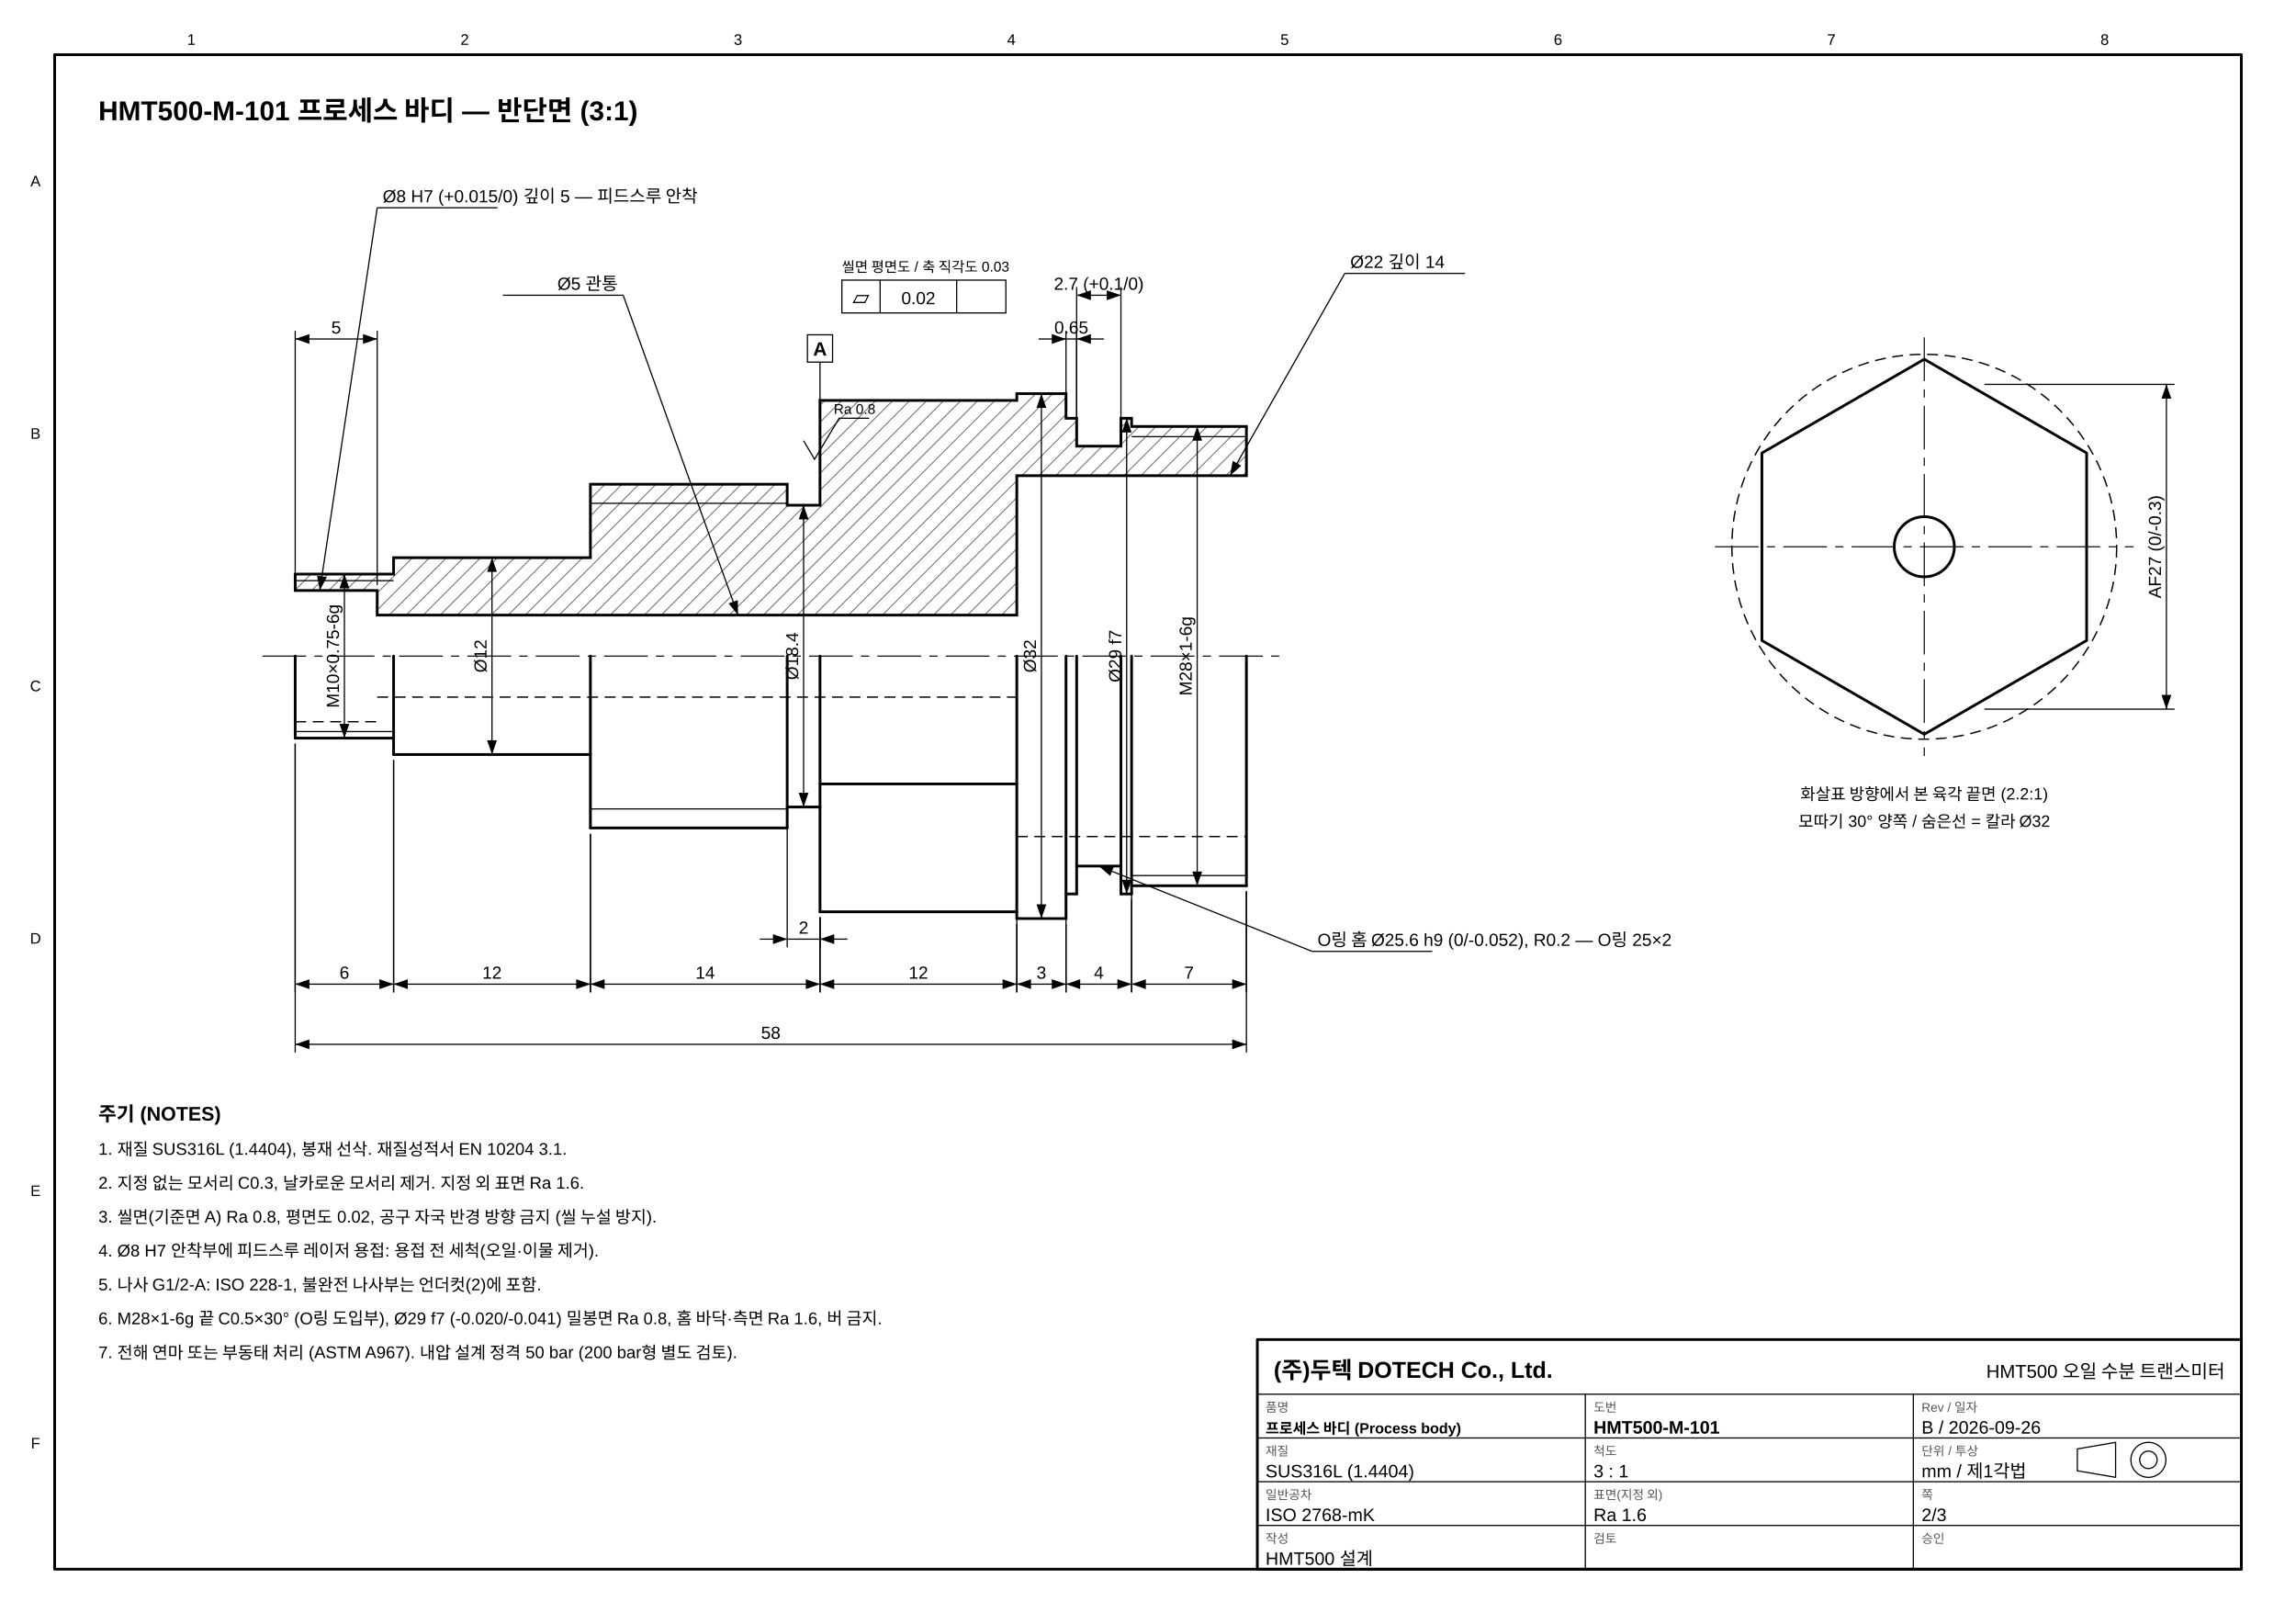
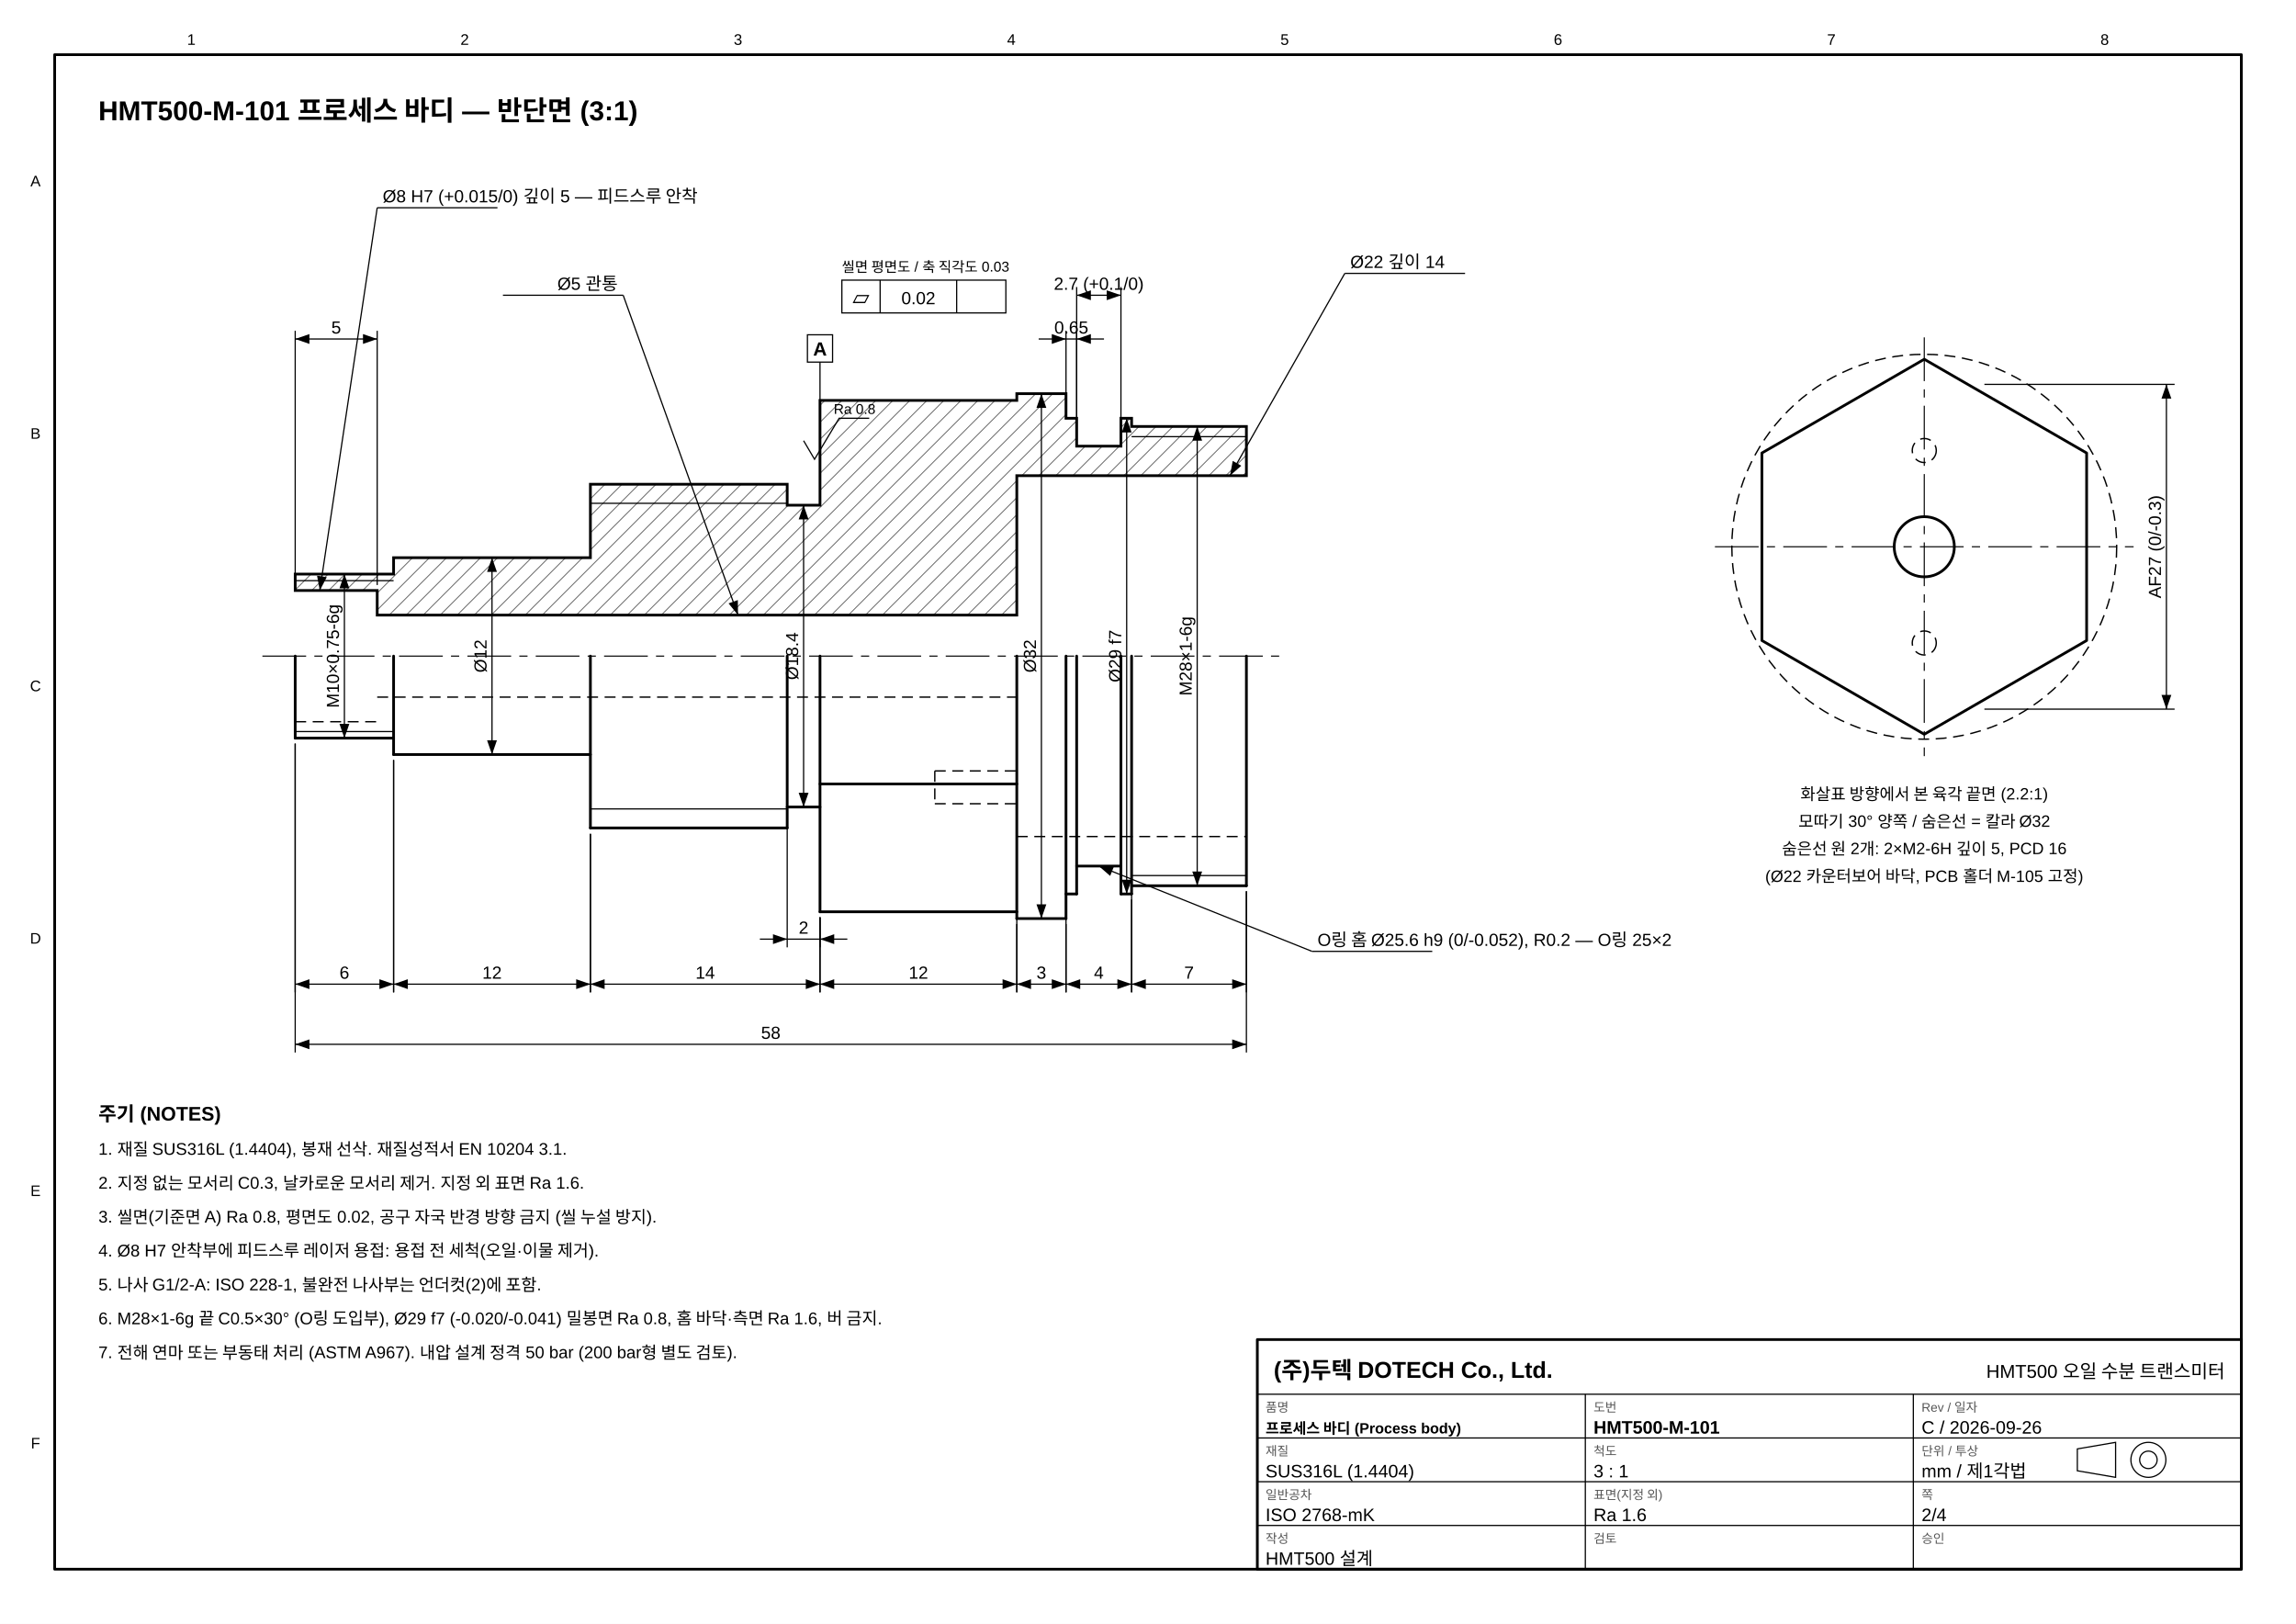
<svg xmlns="http://www.w3.org/2000/svg" width="420.0mm" height="297.0mm" viewBox="0 0 420.0 297.0">
  <rect width="420.0" height="297.0" fill="#fff" />
  <style>
 .thick{stroke:#000;stroke-width:0.5;fill:none;stroke-linecap:round;stroke-linejoin:round}
 .thin{stroke:#000;stroke-width:0.22;fill:none}
 .center{stroke:#000;stroke-width:0.2;stroke-dasharray:8 1.5 1.5 1.5;fill:none}
 .hidden{stroke:#000;stroke-width:0.25;stroke-dasharray:2 1.2;fill:none}
 .hatchfill{stroke:#000;stroke-width:0.5;fill:url(#hatch)}
 .hatchfill2{stroke:#000;stroke-width:0.5;fill:url(#hatch2)}
 .part2{stroke:#000;stroke-width:0.35;fill:url(#hatch2)}
 .buy{stroke:#000;stroke-width:0.35;fill:#e8e8e8}
 .green{stroke:#000;stroke-width:0.35;fill:#cfe8d0}
 .arrow{fill:#000;stroke:none}
 .t{font-family:'Noto Sans KR','NanumGothic','Malgun Gothic',Arial,sans-serif;fill:#000}
 .muted{fill:#555}
</style>
  <defs>
    <pattern id="hatch" width="2.2" height="2.2" patternUnits="userSpaceOnUse" patternTransform="rotate(45)">
      <line x1="0" y1="0" x2="0" y2="2.2" stroke="#000" stroke-width="0.18" />
    </pattern>
    <pattern id="hatch2" width="2.2" height="2.2" patternUnits="userSpaceOnUse" patternTransform="rotate(-45)">
      <line x1="0" y1="0" x2="0" y2="2.2" stroke="#000" stroke-width="0.18" />
    </pattern>
  </defs>
  <line x1="48.000" y1="120.000" x2="234.000" y2="120.000" class="center" />
  <polygon points="54.000,105.000 72.000,105.000 72.000,102.000 108.000,102.000 108.000,88.567 144.000,88.567 144.000,92.400 150.000,92.400 150.000,73.235 186.000,73.235 186.000,72.000 195.000,72.000 195.000,76.500 196.950,76.500 196.950,81.600 205.050,81.600 205.050,76.500 207.000,76.500 207.000,78.000 228.000,78.000 228.000,87.000 186.000,87.000 186.000,112.500 69.000,112.500 69.000,108.000 54.000,108.000" class="hatchfill" />
  <line x1="54.000" y1="135.000" x2="72.000" y2="135.000" class="thick" />
  <line x1="54.000" y1="120.000" x2="54.000" y2="135.000" class="thick" />
  <line x1="72.000" y1="138.000" x2="108.000" y2="138.000" class="thick" />
  <line x1="72.000" y1="120.000" x2="72.000" y2="138.000" class="thick" />
  <line x1="108.000" y1="151.433" x2="144.000" y2="151.433" class="thick" />
  <line x1="108.000" y1="120.000" x2="108.000" y2="151.433" class="thick" />
  <line x1="144.000" y1="147.600" x2="150.000" y2="147.600" class="thick" />
  <line x1="144.000" y1="120.000" x2="144.000" y2="151.433" class="thick" />
  <line x1="150.000" y1="166.765" x2="186.000" y2="166.765" class="thick" />
  <line x1="150.000" y1="120.000" x2="150.000" y2="166.765" class="thick" />
  <line x1="186.000" y1="168.000" x2="195.000" y2="168.000" class="thick" />
  <line x1="186.000" y1="120.000" x2="186.000" y2="168.000" class="thick" />
  <line x1="195.000" y1="163.500" x2="196.950" y2="163.500" class="thick" />
  <line x1="195.000" y1="120.000" x2="195.000" y2="168.000" class="thick" />
  <line x1="196.950" y1="158.400" x2="205.050" y2="158.400" class="thick" />
  <line x1="196.950" y1="120.000" x2="196.950" y2="163.500" class="thick" />
  <line x1="205.050" y1="163.500" x2="207.000" y2="163.500" class="thick" />
  <line x1="205.050" y1="120.000" x2="205.050" y2="163.500" class="thick" />
  <line x1="207.000" y1="162.000" x2="228.000" y2="162.000" class="thick" />
  <line x1="207.000" y1="120.000" x2="207.000" y2="163.500" class="thick" />
  <line x1="228.000" y1="120.000" x2="228.000" y2="162.000" class="thick" />
  <line x1="150.000" y1="143.383" x2="186.000" y2="143.383" class="thick" />
  <line x1="108.000" y1="147.947" x2="144.000" y2="147.947" class="thin" />
  <line x1="108.000" y1="92.053" x2="144.000" y2="92.053" class="thin" />
  <line x1="54.000" y1="133.800" x2="72.000" y2="133.800" class="thin" />
  <line x1="54.000" y1="106.200" x2="72.000" y2="106.200" class="thin" />
  <line x1="207.000" y1="160.136" x2="228.000" y2="160.136" class="thin" />
  <line x1="207.000" y1="79.864" x2="228.000" y2="79.864" class="thin" />
  <line x1="54.000" y1="132.000" x2="69.000" y2="132.000" class="hidden" />
  <line x1="69.000" y1="127.500" x2="186.000" y2="127.500" class="hidden" />
  <line x1="186.000" y1="153.000" x2="228.000" y2="153.000" class="hidden" />
+   <line x1="171.000" y1="141.000" x2="186.000" y2="141.000" class="hidden" />
+   <line x1="171.000" y1="147.000" x2="186.000" y2="147.000" class="hidden" />
+   <line x1="171.000" y1="141.000" x2="171.000" y2="147.000" class="hidden" />
  <line x1="54.000" y1="136.000" x2="54.000" y2="181.500" class="thin" />
  <line x1="72.000" y1="139.000" x2="72.000" y2="181.500" class="thin" />
  <line x1="54.000" y1="180.000" x2="72.000" y2="180.000" class="thin" />
  <polygon points="54.000,180.000 56.600,179.100 56.600,180.900" class="arrow" />
  <polygon points="72.000,180.000 69.400,180.900 69.400,179.100" class="arrow" />
  <text x="63.000" y="179.000" font-size="3.2" text-anchor="middle" class="t ">6</text>
  <line x1="72.000" y1="139.000" x2="72.000" y2="181.500" class="thin" />
  <line x1="108.000" y1="152.500" x2="108.000" y2="181.500" class="thin" />
  <line x1="72.000" y1="180.000" x2="108.000" y2="180.000" class="thin" />
  <polygon points="72.000,180.000 74.600,179.100 74.600,180.900" class="arrow" />
  <polygon points="108.000,180.000 105.400,180.900 105.400,179.100" class="arrow" />
  <text x="90.000" y="179.000" font-size="3.2" text-anchor="middle" class="t ">12</text>
  <line x1="108.000" y1="152.500" x2="108.000" y2="181.500" class="thin" />
  <line x1="150.000" y1="167.765" x2="150.000" y2="181.500" class="thin" />
  <line x1="108.000" y1="180.000" x2="150.000" y2="180.000" class="thin" />
  <polygon points="108.000,180.000 110.600,179.100 110.600,180.900" class="arrow" />
  <polygon points="150.000,180.000 147.400,180.900 147.400,179.100" class="arrow" />
  <text x="129.000" y="179.000" font-size="3.2" text-anchor="middle" class="t ">14</text>
  <line x1="150.000" y1="167.765" x2="150.000" y2="181.500" class="thin" />
  <line x1="186.000" y1="167.765" x2="186.000" y2="181.500" class="thin" />
  <line x1="150.000" y1="180.000" x2="186.000" y2="180.000" class="thin" />
  <polygon points="150.000,180.000 152.600,179.100 152.600,180.900" class="arrow" />
  <polygon points="186.000,180.000 183.400,180.900 183.400,179.100" class="arrow" />
  <text x="168.000" y="179.000" font-size="3.2" text-anchor="middle" class="t ">12</text>
  <line x1="186.000" y1="169.000" x2="186.000" y2="181.500" class="thin" />
  <line x1="195.000" y1="169.000" x2="195.000" y2="181.500" class="thin" />
  <line x1="186.000" y1="180.000" x2="195.000" y2="180.000" class="thin" />
  <polygon points="186.000,180.000 188.600,179.100 188.600,180.900" class="arrow" />
  <polygon points="195.000,180.000 192.400,180.900 192.400,179.100" class="arrow" />
  <text x="190.500" y="179.000" font-size="3.2" text-anchor="middle" class="t ">3</text>
  <line x1="195.000" y1="164.500" x2="195.000" y2="181.500" class="thin" />
  <line x1="207.000" y1="164.500" x2="207.000" y2="181.500" class="thin" />
  <line x1="195.000" y1="180.000" x2="207.000" y2="180.000" class="thin" />
  <polygon points="195.000,180.000 197.600,179.100 197.600,180.900" class="arrow" />
  <polygon points="207.000,180.000 204.400,180.900 204.400,179.100" class="arrow" />
  <text x="201.000" y="179.000" font-size="3.2" text-anchor="middle" class="t ">4</text>
  <line x1="207.000" y1="163.000" x2="207.000" y2="181.500" class="thin" />
  <line x1="228.000" y1="163.000" x2="228.000" y2="181.500" class="thin" />
  <line x1="207.000" y1="180.000" x2="228.000" y2="180.000" class="thin" />
  <polygon points="207.000,180.000 209.600,179.100 209.600,180.900" class="arrow" />
  <polygon points="228.000,180.000 225.400,180.900 225.400,179.100" class="arrow" />
  <text x="217.500" y="179.000" font-size="3.2" text-anchor="middle" class="t ">7</text>
  <line x1="54.000" y1="136.000" x2="54.000" y2="192.500" class="thin" />
  <line x1="228.000" y1="163.000" x2="228.000" y2="192.500" class="thin" />
  <line x1="54.000" y1="191.000" x2="228.000" y2="191.000" class="thin" />
  <polygon points="54.000,191.000 56.600,190.100 56.600,191.900" class="arrow" />
  <polygon points="228.000,191.000 225.400,191.900 225.400,190.100" class="arrow" />
  <text x="141.000" y="190.000" font-size="3.2" text-anchor="middle" class="t ">58</text>
  <line x1="144.000" y1="148.600" x2="144.000" y2="173.265" class="thin" />
  <line x1="150.000" y1="167.765" x2="150.000" y2="173.265" class="thin" />
  <line x1="144.000" y1="171.765" x2="150.000" y2="171.765" class="thin" />
  <polygon points="144.000,171.765 141.400,172.665 141.400,170.865" class="arrow" />
  <polygon points="150.000,171.765 152.600,170.865 152.600,172.665" class="arrow" />
  <line x1="139.000" y1="171.765" x2="144.000" y2="171.765" class="thin" />
  <line x1="150.000" y1="171.765" x2="155.000" y2="171.765" class="thin" />
  <text x="147.000" y="170.765" font-size="3.2" text-anchor="middle" class="t ">2</text>
  <line x1="54.000" y1="107.000" x2="54.000" y2="60.500" class="thin" />
  <line x1="69.000" y1="107.000" x2="69.000" y2="60.500" class="thin" />
  <line x1="54.000" y1="62.000" x2="69.000" y2="62.000" class="thin" />
  <polygon points="54.000,62.000 56.600,61.100 56.600,62.900" class="arrow" />
  <polygon points="69.000,62.000 66.400,62.900 66.400,61.100" class="arrow" />
  <text x="61.500" y="61.000" font-size="3.2" text-anchor="middle" class="t ">5</text>
  <line x1="195.000" y1="75.500" x2="195.000" y2="60.500" class="thin" />
  <line x1="196.950" y1="80.600" x2="196.950" y2="60.500" class="thin" />
  <line x1="195.000" y1="62.000" x2="196.950" y2="62.000" class="thin" />
  <polygon points="195.000,62.000 192.400,62.900 192.400,61.100" class="arrow" />
  <polygon points="196.950,62.000 199.550,61.100 199.550,62.900" class="arrow" />
  <line x1="190.000" y1="62.000" x2="195.000" y2="62.000" class="thin" />
  <line x1="196.950" y1="62.000" x2="201.950" y2="62.000" class="thin" />
  <text x="195.975" y="61.000" font-size="3.2" text-anchor="middle" class="t ">0.65</text>
  <line x1="196.950" y1="80.600" x2="196.950" y2="52.500" class="thin" />
  <line x1="205.050" y1="80.600" x2="205.050" y2="52.500" class="thin" />
  <line x1="196.950" y1="54.000" x2="205.050" y2="54.000" class="thin" />
  <polygon points="196.950,54.000 199.550,53.100 199.550,54.900" class="arrow" />
  <polygon points="205.050,54.000 202.450,54.900 202.450,53.100" class="arrow" />
  <text x="201.000" y="53.000" font-size="3.2" text-anchor="middle" class="t ">2.7 (+0.1/0)</text>
  <line x1="63.000" y1="105.000" x2="63.000" y2="135.000" class="thin" />
  <polygon points="63.000,105.000 63.900,107.600 62.100,107.600" class="arrow" />
  <polygon points="63.000,135.000 62.100,132.400 63.900,132.400" class="arrow" />
  <text x="62.000" y="120.000" font-size="3.2" text-anchor="middle" transform="rotate(-90 62.000 120.000)" class="t ">M10×0.75-6g</text>
  <line x1="90.000" y1="102.000" x2="90.000" y2="138.000" class="thin" />
  <polygon points="90.000,102.000 90.900,104.600 89.100,104.600" class="arrow" />
  <polygon points="90.000,138.000 89.100,135.400 90.900,135.400" class="arrow" />
  <text x="89.000" y="120.000" font-size="3.2" text-anchor="middle" transform="rotate(-90 89.000 120.000)" class="t ">Ø12</text>
  <line x1="147.000" y1="92.400" x2="147.000" y2="147.600" class="thin" />
  <polygon points="147.000,92.400 147.900,95.000 146.100,95.000" class="arrow" />
  <polygon points="147.000,147.600 146.100,145.000 147.900,145.000" class="arrow" />
  <text x="146.000" y="120.000" font-size="3.2" text-anchor="middle" transform="rotate(-90 146.000 120.000)" class="t ">Ø18.4</text>
  <line x1="190.500" y1="72.000" x2="190.500" y2="168.000" class="thin" />
  <polygon points="190.500,72.000 191.400,74.600 189.600,74.600" class="arrow" />
  <polygon points="190.500,168.000 189.600,165.400 191.400,165.400" class="arrow" />
  <text x="189.500" y="120.000" font-size="3.2" text-anchor="middle" transform="rotate(-90 189.500 120.000)" class="t ">Ø32</text>
  <line x1="206.100" y1="76.500" x2="206.100" y2="163.500" class="thin" />
  <polygon points="206.100,76.500 207.000,79.100 205.200,79.100" class="arrow" />
  <polygon points="206.100,163.500 205.200,160.900 207.000,160.900" class="arrow" />
  <text x="205.100" y="120.000" font-size="3.2" text-anchor="middle" transform="rotate(-90 205.100 120.000)" class="t ">Ø29 f7</text>
  <line x1="219.000" y1="78.000" x2="219.000" y2="162.000" class="thin" />
  <polygon points="219.000,78.000 219.900,80.600 218.100,80.600" class="arrow" />
  <polygon points="219.000,162.000 218.100,159.400 219.900,159.400" class="arrow" />
  <text x="218.000" y="120.000" font-size="3.2" text-anchor="middle" transform="rotate(-90 218.000 120.000)" class="t ">M28×1-6g</text>
  <line x1="58.500" y1="108.000" x2="69.000" y2="38.000" class="thin" />
  <polygon points="58.500,108.000 57.996,105.295 59.776,105.562" class="arrow" />
  <line x1="69.000" y1="38.000" x2="91.000" y2="38.000" class="thin" />
  <text x="70.000" y="37.000" font-size="3.2" text-anchor="start" class="t ">Ø8 H7 (+0.015/0) 깊이 5 — 피드스루 안착</text>
  <line x1="135.000" y1="112.500" x2="114.000" y2="54.000" class="thin" />
  <polygon points="135.000,112.500 133.274,110.357 134.969,109.749" class="arrow" />
  <line x1="114.000" y1="54.000" x2="92.000" y2="54.000" class="thin" />
  <text x="113.000" y="53.000" font-size="3.2" text-anchor="end" class="t ">Ø5 관통</text>
  <line x1="201.000" y1="158.400" x2="240.000" y2="174.000" class="thin" />
  <polygon points="201.000,158.400 203.748,158.530 203.080,160.201" class="arrow" />
  <line x1="240.000" y1="174.000" x2="262.000" y2="174.000" class="thin" />
  <text x="241.000" y="173.000" font-size="3.2" text-anchor="start" class="t ">O링 홈 Ø25.6 h9 (0/-0.052), R0.2 — O링 25×2</text>
  <line x1="225.000" y1="87.000" x2="246.000" y2="50.000" class="thin" />
  <polygon points="225.000,87.000 225.501,84.295 227.066,85.183" class="arrow" />
  <line x1="246.000" y1="50.000" x2="268.000" y2="50.000" class="thin" />
  <text x="247.000" y="49.000" font-size="3.2" text-anchor="start" class="t ">Ø22 깊이 14</text>
  <rect x="147.70" y="61.23" width="4.6" height="5" class="thin" fill="none" />
  <text x="150.000" y="65.035" font-size="3.5" text-anchor="middle" font-weight="700" class="t ">A</text>
  <line x1="150.000" y1="66.235" x2="150.000" y2="73.235" class="thin" />
  <polyline points="147.000,80.600 149.000,84.000 153.500,76.500 159.000,76.500" class="thin" />
  <text x="152.500" y="75.700" font-size="2.6" text-anchor="start" class="t ">Ra 0.8</text>
  <rect x="154.0" y="51.235" width="30" height="6" class="thin" fill="#fff" />
  <line x1="161.000" y1="51.235" x2="161.000" y2="57.235" class="thin" />
  <line x1="175.000" y1="51.235" x2="175.000" y2="57.235" class="thin" />
  <text x="157.500" y="55.735" font-size="4" text-anchor="middle" class="t ">⏥</text>
  <text x="168.000" y="55.635" font-size="3.2" text-anchor="middle" class="t ">0.02</text>
  <text x="179.500" y="55.635" font-size="3.2" text-anchor="middle" class="t " />
  <text x="154.000" y="49.735" font-size="2.6" text-anchor="start" class="t ">씰면 평면도 / 축 직각도 0.03</text>
  <polygon points="381.700,117.147 352.000,134.295 322.300,117.147 322.300,82.853 352.000,65.705 381.700,82.853" class="thick" />
  <circle cx="352.000" cy="100.000" r="35.200" class="hidden" fill="none" />
  <circle cx="352.000" cy="100.000" r="5.500" class="thick" fill="none" />
  <line x1="313.705" y1="100.000" x2="390.295" y2="100.000" class="center" />
  <line x1="352.000" y1="61.705" x2="352.000" y2="138.295" class="center" />
  <line x1="363.000" y1="70.300" x2="397.795" y2="70.300" class="thin" />
  <line x1="363.000" y1="129.700" x2="397.795" y2="129.700" class="thin" />
  <line x1="396.295" y1="70.300" x2="396.295" y2="129.700" class="thin" />
  <polygon points="396.295,70.300 397.195,72.900 395.395,72.900" class="arrow" />
  <polygon points="396.295,129.700 395.395,127.100 397.195,127.100" class="arrow" />
  <text x="395.295" y="100.000" font-size="3.2" text-anchor="middle" transform="rotate(-90 395.295 100.000)" class="t ">AF27 (0/-0.3)</text>
  <text x="352.000" y="146.295" font-size="3.0" text-anchor="middle" class="t ">화살표 방향에서 본 육각 끝면 (2.2:1)</text>
  <text x="352.000" y="151.295" font-size="3.0" text-anchor="middle" class="t ">모따기 30° 양쪽 / 숨은선 = 칼라 Ø32</text>
+   <circle cx="352.000" cy="117.600" r="2.200" class="hidden" fill="none" />
+   <circle cx="352.000" cy="82.400" r="2.200" class="hidden" fill="none" />
+   <text x="352.000" y="156.295" font-size="3.0" text-anchor="middle" class="t ">숨은선 원 2개: 2×M2-6H 깊이 5, PCD 16</text>
+   <text x="352.000" y="161.295" font-size="3.0" text-anchor="middle" class="t ">(Ø22 카운터보어 바닥, PCB 홀더 M-105 고정)</text>
  <text x="18.000" y="205.000" font-size="3.6" text-anchor="start" font-weight="700" class="t ">주기 (NOTES)</text>
  <text x="18.000" y="211.200" font-size="3.1" text-anchor="start" class="t ">1. 재질 SUS316L (1.4404), 봉재 선삭. 재질성적서 EN 10204 3.1.</text>
  <text x="18.000" y="217.400" font-size="3.1" text-anchor="start" class="t ">2. 지정 없는 모서리 C0.3, 날카로운 모서리 제거. 지정 외 표면 Ra 1.6.</text>
  <text x="18.000" y="223.600" font-size="3.1" text-anchor="start" class="t ">3. 씰면(기준면 A) Ra 0.8, 평면도 0.02, 공구 자국 반경 방향 금지 (씰 누설 방지).</text>
  <text x="18.000" y="229.800" font-size="3.1" text-anchor="start" class="t ">4. Ø8 H7 안착부에 피드스루 레이저 용접: 용접 전 세척(오일·이물 제거).</text>
  <text x="18.000" y="236.000" font-size="3.1" text-anchor="start" class="t ">5. 나사 G1/2-A: ISO 228-1, 불완전 나사부는 언더컷(2)에 포함.</text>
  <text x="18.000" y="242.200" font-size="3.1" text-anchor="start" class="t ">6. M28×1-6g 끝 C0.5×30° (O링 도입부), Ø29 f7 (-0.020/-0.041) 밀봉면 Ra 0.8, 홈 바닥·측면 Ra 1.6, 버 금지.</text>
  <text x="18.000" y="248.400" font-size="3.1" text-anchor="start" class="t ">7. 전해 연마 또는 부동태 처리 (ASTM A967). 내압 설계 정격 50 bar (200 bar형 별도 검토).</text>
  <text x="18.000" y="22.000" font-size="5" text-anchor="start" font-weight="700" class="t ">HMT500-M-101  프로세스 바디  —  반단면 (3:1)</text>
  <rect x="10" y="10" width="400.0" height="277.0" class="thick" fill="none" />
  <text x="35.000" y="8.200" font-size="2.8" text-anchor="middle" class="t ">1</text>
  <text x="85.000" y="8.200" font-size="2.8" text-anchor="middle" class="t ">2</text>
  <text x="135.000" y="8.200" font-size="2.8" text-anchor="middle" class="t ">3</text>
  <text x="185.000" y="8.200" font-size="2.8" text-anchor="middle" class="t ">4</text>
  <text x="235.000" y="8.200" font-size="2.8" text-anchor="middle" class="t ">5</text>
  <text x="285.000" y="8.200" font-size="2.8" text-anchor="middle" class="t ">6</text>
  <text x="335.000" y="8.200" font-size="2.8" text-anchor="middle" class="t ">7</text>
  <text x="385.000" y="8.200" font-size="2.8" text-anchor="middle" class="t ">8</text>
  <text x="6.500" y="34.083" font-size="2.8" text-anchor="middle" class="t ">A</text>
  <text x="6.500" y="80.250" font-size="2.8" text-anchor="middle" class="t ">B</text>
  <text x="6.500" y="126.417" font-size="2.8" text-anchor="middle" class="t ">C</text>
  <text x="6.500" y="172.583" font-size="2.8" text-anchor="middle" class="t ">D</text>
  <text x="6.500" y="218.750" font-size="2.8" text-anchor="middle" class="t ">E</text>
  <text x="6.500" y="264.917" font-size="2.8" text-anchor="middle" class="t ">F</text>
  <rect x="230.0" y="245.0" width="180" height="42" class="thick" fill="#fff" />
  <line x1="230.000" y1="255.000" x2="410.000" y2="255.000" class="thin" />
  <line x1="230.000" y1="263.000" x2="410.000" y2="263.000" class="thin" />
  <line x1="230.000" y1="271.000" x2="410.000" y2="271.000" class="thin" />
  <line x1="230.000" y1="279.000" x2="410.000" y2="279.000" class="thin" />
  <line x1="290.000" y1="255.000" x2="290.000" y2="287.000" class="thin" />
  <line x1="350.000" y1="255.000" x2="350.000" y2="287.000" class="thin" />
  <text x="233.000" y="252.000" font-size="4.2" text-anchor="start" font-weight="700" class="t ">(주)두텍  DOTECH Co., Ltd.</text>
  <text x="407.000" y="252.000" font-size="3.4" text-anchor="end" class="t ">HMT500 오일 수분 트랜스미터</text>
  <text x="231.500" y="258.200" font-size="2.3" text-anchor="start" class="t muted">품명</text>
  <text x="231.500" y="262.200" font-size="2.7" text-anchor="start" font-weight="700" class="t ">프로세스 바디 (Process body)</text>
  <text x="291.500" y="258.200" font-size="2.3" text-anchor="start" class="t muted">도번</text>
  <text x="291.500" y="262.200" font-size="3.3" text-anchor="start" font-weight="700" class="t ">HMT500-M-101</text>
  <text x="351.500" y="258.200" font-size="2.3" text-anchor="start" class="t muted">Rev / 일자</text>
-   <text x="351.500" y="262.200" font-size="3.3" text-anchor="start" class="t ">B / 2026-09-26</text>
+   <text x="351.500" y="262.200" font-size="3.3" text-anchor="start" class="t ">C / 2026-09-26</text>
  <text x="231.500" y="266.200" font-size="2.3" text-anchor="start" class="t muted">재질</text>
  <text x="231.500" y="270.200" font-size="3.3" text-anchor="start" class="t ">SUS316L (1.4404)</text>
  <text x="291.500" y="266.200" font-size="2.3" text-anchor="start" class="t muted">척도</text>
  <text x="291.500" y="270.200" font-size="3.3" text-anchor="start" class="t ">3 : 1</text>
  <text x="351.500" y="266.200" font-size="2.3" text-anchor="start" class="t muted">단위 / 투상</text>
  <text x="351.500" y="270.200" font-size="3.3" text-anchor="start" class="t ">mm / 제1각법</text>
  <text x="231.500" y="274.200" font-size="2.3" text-anchor="start" class="t muted">일반공차</text>
  <text x="231.500" y="278.200" font-size="3.3" text-anchor="start" class="t ">ISO 2768-mK</text>
  <text x="291.500" y="274.200" font-size="2.3" text-anchor="start" class="t muted">표면(지정 외)</text>
  <text x="291.500" y="278.200" font-size="3.3" text-anchor="start" class="t ">Ra 1.6</text>
  <text x="351.500" y="274.200" font-size="2.3" text-anchor="start" class="t muted">쪽</text>
-   <text x="351.500" y="278.200" font-size="3.3" text-anchor="start" class="t ">2/3</text>
+   <text x="351.500" y="278.200" font-size="3.3" text-anchor="start" class="t ">2/4</text>
  <text x="231.500" y="282.200" font-size="2.3" text-anchor="start" class="t muted">작성</text>
  <text x="231.500" y="286.200" font-size="3.3" text-anchor="start" class="t ">HMT500 설계</text>
  <text x="291.500" y="282.200" font-size="2.3" text-anchor="start" class="t muted">검토</text>
  <text x="291.500" y="286.200" font-size="3.3" text-anchor="start" class="t " />
  <text x="351.500" y="282.200" font-size="2.3" text-anchor="start" class="t muted">승인</text>
  <text x="351.500" y="286.200" font-size="3.3" text-anchor="start" class="t " />
  <polygon points="380.0,265.0 387.0,263.8 387.0,270.2 380.0,269.0" class="thin" fill="none" />
  <circle cx="393.000" cy="267.000" r="3.200" class="thin" fill="none" />
  <circle cx="393.000" cy="267.000" r="1.600" class="thin" fill="none" />
</svg>
